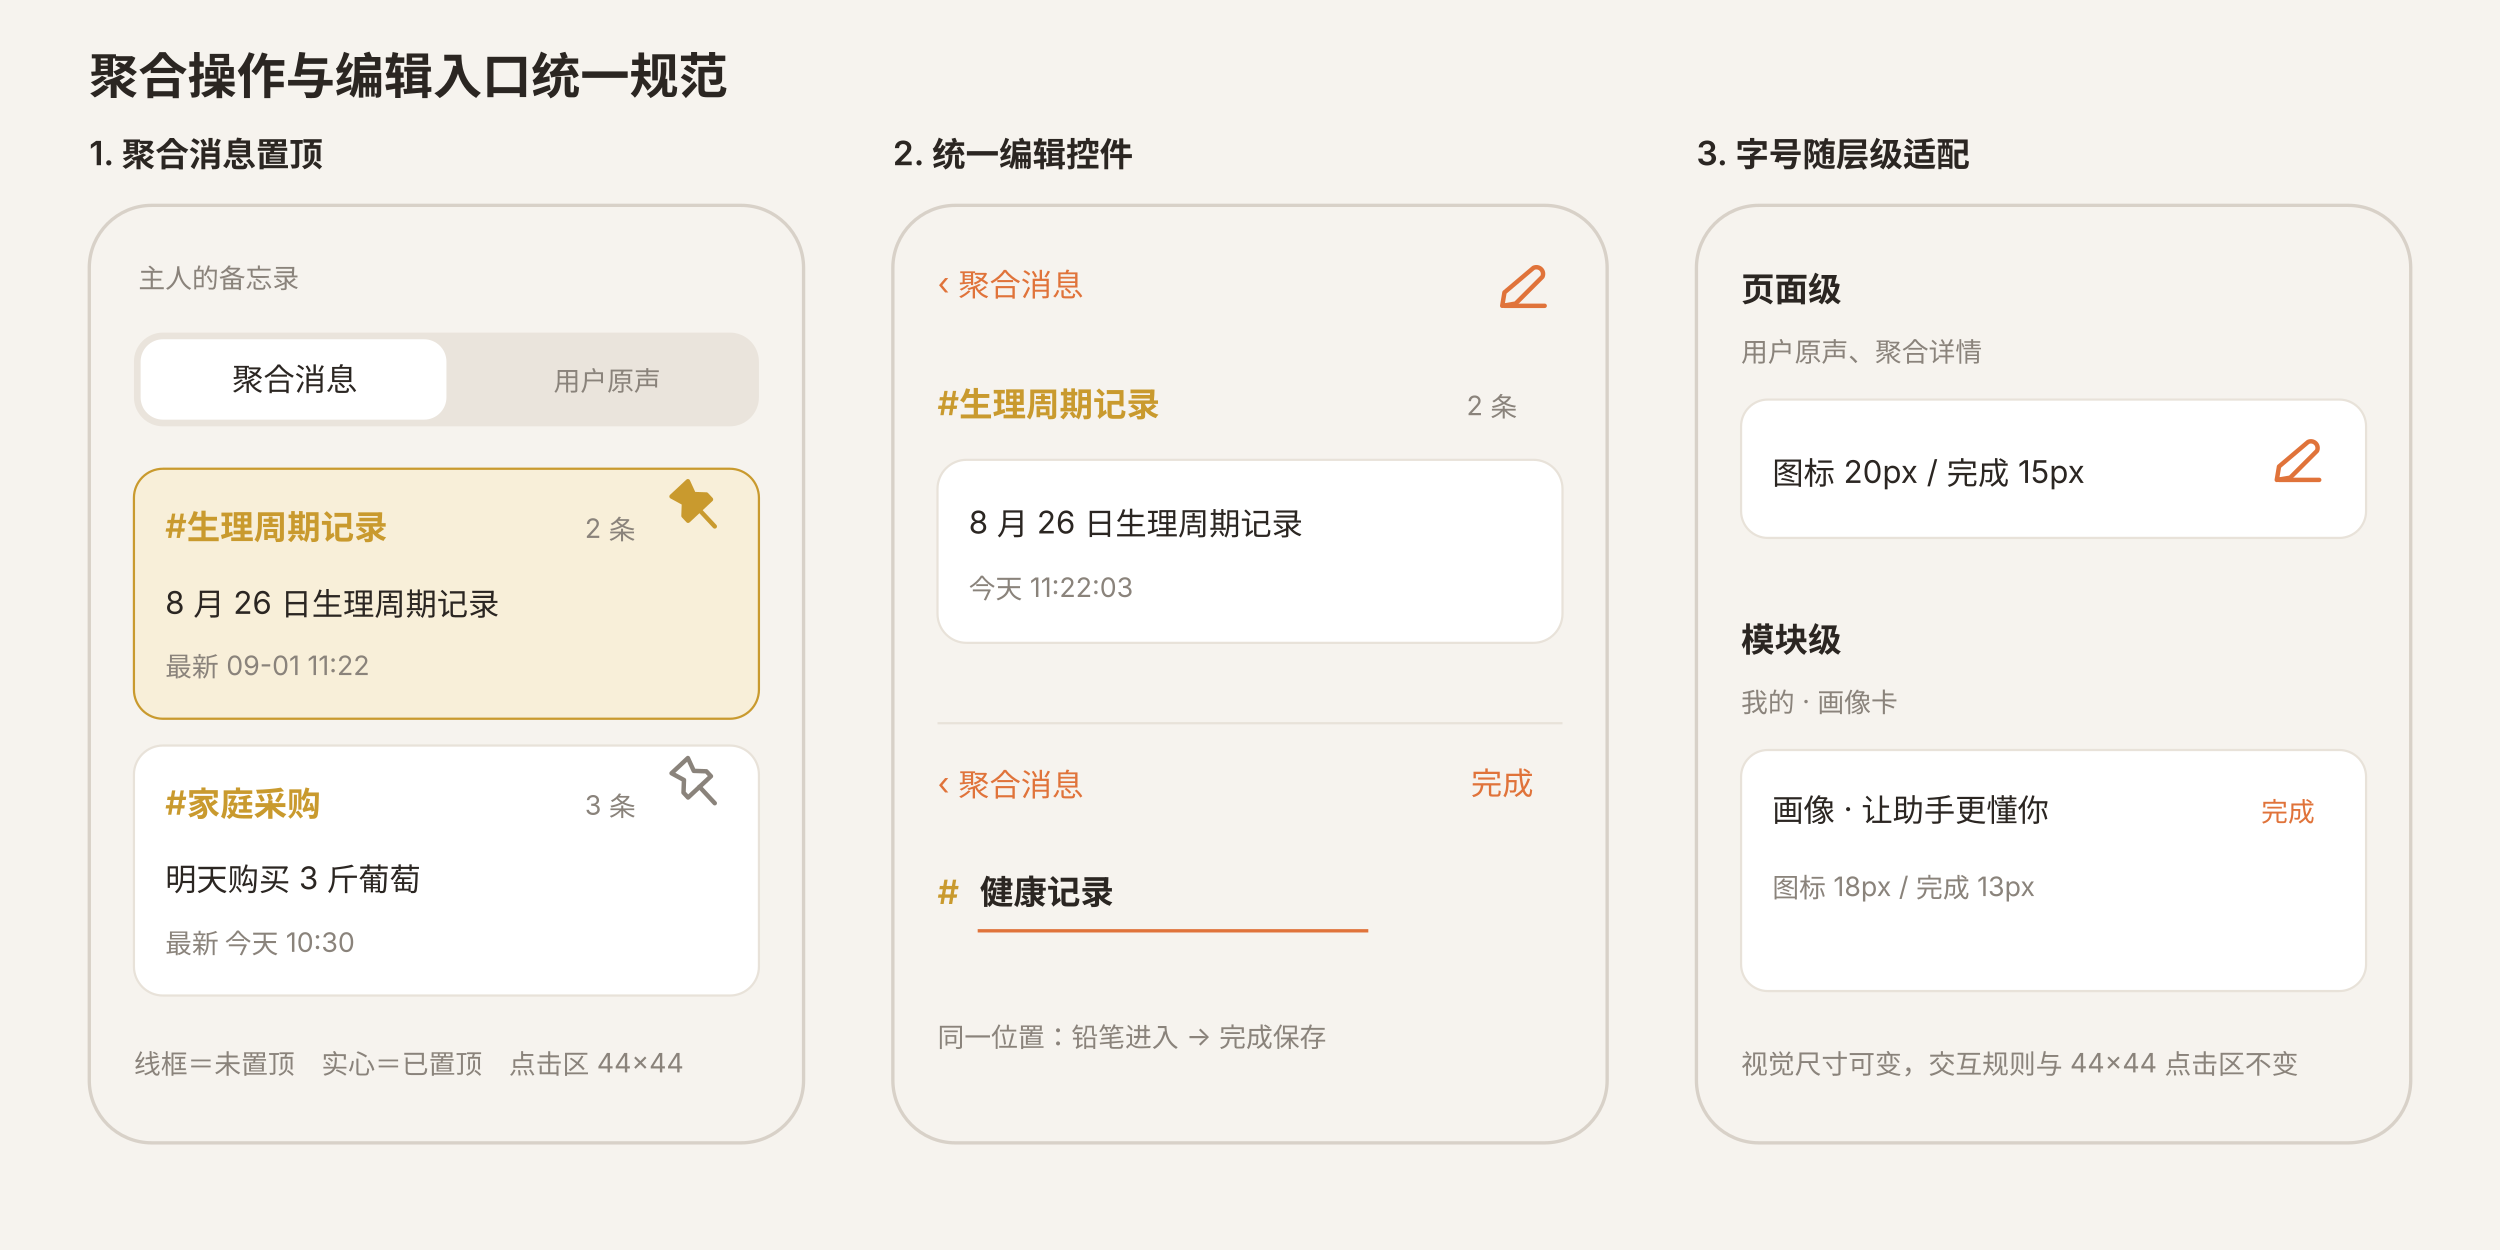
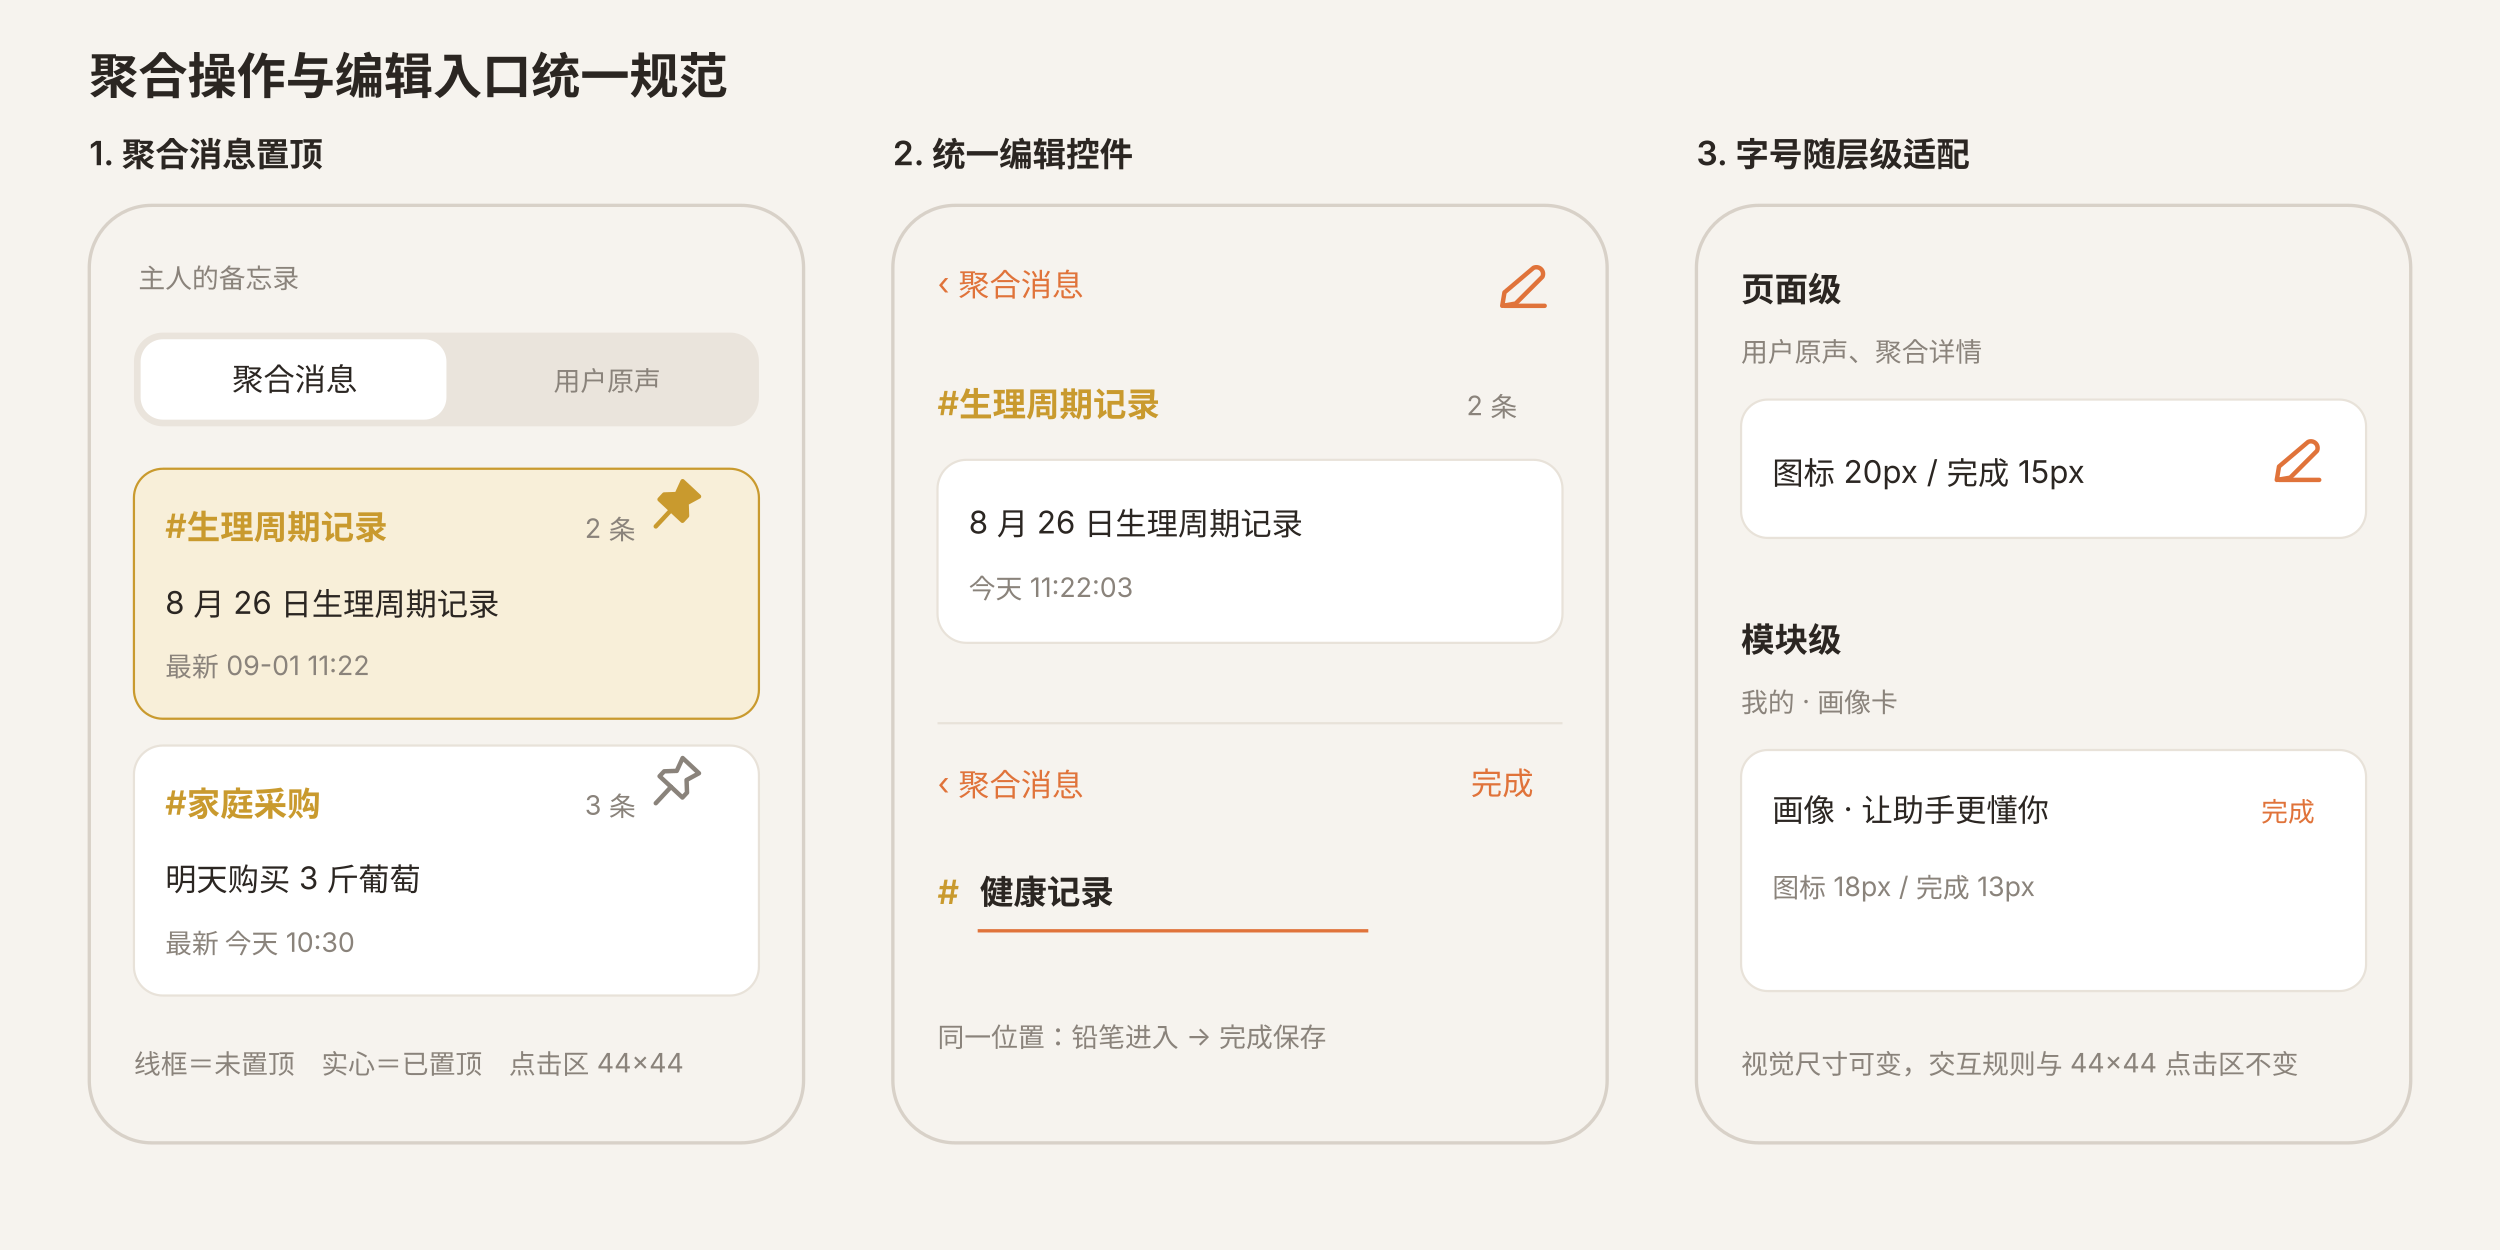
<svg xmlns="http://www.w3.org/2000/svg" width="1120" height="560" viewBox="0 0 1120 560">
  <rect width="1120" height="560" fill="#F6F3EE" />
  <style>
    .title{font:600 22px -apple-system,BlinkMacSystemFont,'PingFang SC';fill:#2B2622}.label{font:600 15px -apple-system,BlinkMacSystemFont,'PingFang SC';fill:#2B2622}.text{font:14px -apple-system,BlinkMacSystemFont,'PingFang SC';fill:#2B2622}.small{font:12px -apple-system,BlinkMacSystemFont,'PingFang SC';fill:#8A837B}.gold{fill:#C99A2E}.orange{fill:#E0733A}.line{stroke:#E8E2D9;stroke-width:1}.phone{fill:#F6F3EE;stroke:#D8D1C8;stroke-width:1.5}.card{fill:#FFF;stroke:#E8E2D9}.pinCard{fill:#F8EFD9;stroke:#C99A2E}
  </style>
  <text x="40" y="42" class="title">聚合操作与编辑入口统一规范</text>
  <g transform="translate(40 74)">
    <text x="0" y="0" class="label">1. 聚合消息置顶</text>
    <rect x="0" y="18" width="320" height="420" rx="28" class="phone" />
    <text x="22" y="55" class="small">主人的备忘录</text>
    <rect x="20" y="75" width="280" height="42" rx="13" fill="#EAE4DC" />
    <rect x="23" y="78" width="137" height="36" rx="10" fill="#FFF" />
    <text x="64" y="101" class="text">聚合消息</text>
    <text x="208" y="101" class="small">用户原声</text>
    <rect x="20" y="136" width="280" height="112" rx="13" class="pinCard" />
    <text x="34" y="167" class="label gold">#生理周期记录</text>
    <text x="222" y="167" class="small">2 条</text>
-     <g transform="translate(267 155) rotate(-43)" fill="none" stroke="#C99A2E" stroke-width="2" stroke-linecap="round" stroke-linejoin="round">
+     <g transform="translate(267 155) scale(-1 1) rotate(-43)" fill="none" stroke="#C99A2E" stroke-width="2" stroke-linecap="round" stroke-linejoin="round">
      <path d="M0-9h10l-2 6 4 4v3H-2V1l4-4z" fill="#C99A2E" />
      <path d="M5 4v10" />
    </g>
    <text x="34" y="201" class="text">8 月 26 日生理周期记录</text>
    <text x="34" y="229" class="small">最新 09-01 11:22</text>
    <rect x="20" y="260" width="280" height="112" rx="13" class="card" />
    <text x="34" y="291" class="label gold">#家庭采购</text>
    <text x="222" y="291" class="small">3 条</text>
-     <g transform="translate(267 279) rotate(-43)" fill="none" stroke="#8A837B" stroke-width="2" stroke-linecap="round" stroke-linejoin="round">
+     <g transform="translate(267 279) scale(-1 1) rotate(-43)" fill="none" stroke="#8A837B" stroke-width="2" stroke-linecap="round" stroke-linejoin="round">
      <path d="M0-9h10l-2 6 4 4v3H-2V1l4-4z" />
      <path d="M5 4v10" />
    </g>
    <text x="34" y="325" class="text">明天购买 3 斤葡萄</text>
    <text x="34" y="353" class="small">最新 今天 10:30</text>
    <text x="20" y="407" class="small">线框＝未置顶　实心＝已置顶　点击区 44×44</text>
  </g>
  <g transform="translate(400 74)">
    <text x="0" y="0" class="label">2. 统一编辑控件</text>
    <rect x="0" y="18" width="320" height="420" rx="28" class="phone" />
    <text x="20" y="58" class="orange text">‹ 聚合消息</text>
    <g transform="translate(274 47)" fill="none" stroke="#E0733A" stroke-width="2" stroke-linecap="round" stroke-linejoin="round">
      <path d="M0 16h18" />
      <path d="M13-1a3 3 0 014 4L5 15l-6 1 1-6z" />
    </g>
    <text x="20" y="112" class="label gold">#生理周期记录</text>
    <text x="257" y="112" class="small">2 条</text>
    <rect x="20" y="132" width="280" height="82" rx="13" class="card" />
    <text x="34" y="165" class="text">8 月 26 日生理周期记录</text>
    <text x="34" y="194" class="small">今天 11:22:03</text>
    <path d="M20 250h280" class="line" />
    <text x="20" y="282" class="orange text">‹ 聚合消息</text>
    <text x="259" y="282" class="orange text">完成</text>
    <text x="20" y="331" class="label gold">#</text>
    <text x="39" y="331" class="label">健康记录</text>
    <path d="M38 343h175" stroke="#E0733A" stroke-width="1.5" />
    <text x="20" y="395" class="small">同一位置：铅笔进入 → 完成保存</text>
  </g>
  <g transform="translate(760 74)">
    <text x="0" y="0" class="label">3. 字号随层级适配</text>
    <rect x="0" y="18" width="320" height="420" rx="28" class="phone" />
    <text x="20" y="61" class="label">页面级</text>
    <text x="20" y="88" class="small">用户原声、聚合详情</text>
    <rect x="20" y="105" width="280" height="62" rx="12" class="card" />
    <text x="34" y="143" class="text">图标 20px / 完成 15px</text>
    <g transform="translate(261 125)" fill="none" stroke="#E0733A" stroke-width="2" stroke-linecap="round" stroke-linejoin="round">
      <path d="M0 16h18" />
      <path d="M13-1a3 3 0 014 4L5 15l-6 1 1-6z" />
    </g>
    <text x="20" y="218" class="label">模块级</text>
    <text x="20" y="245" class="small">我的 · 画像卡</text>
    <rect x="20" y="262" width="280" height="108" rx="12" class="card" />
    <text x="34" y="294" class="text">画像 · 让助手更懂你</text>
    <text x="253" y="294" class="orange small">完成</text>
    <text x="34" y="328" class="small">图标 18px / 完成 13px</text>
    <text x="20" y="407" class="small">视觉尺寸可变，交互规则与 44×44 点击区不变</text>
  </g>
</svg>
